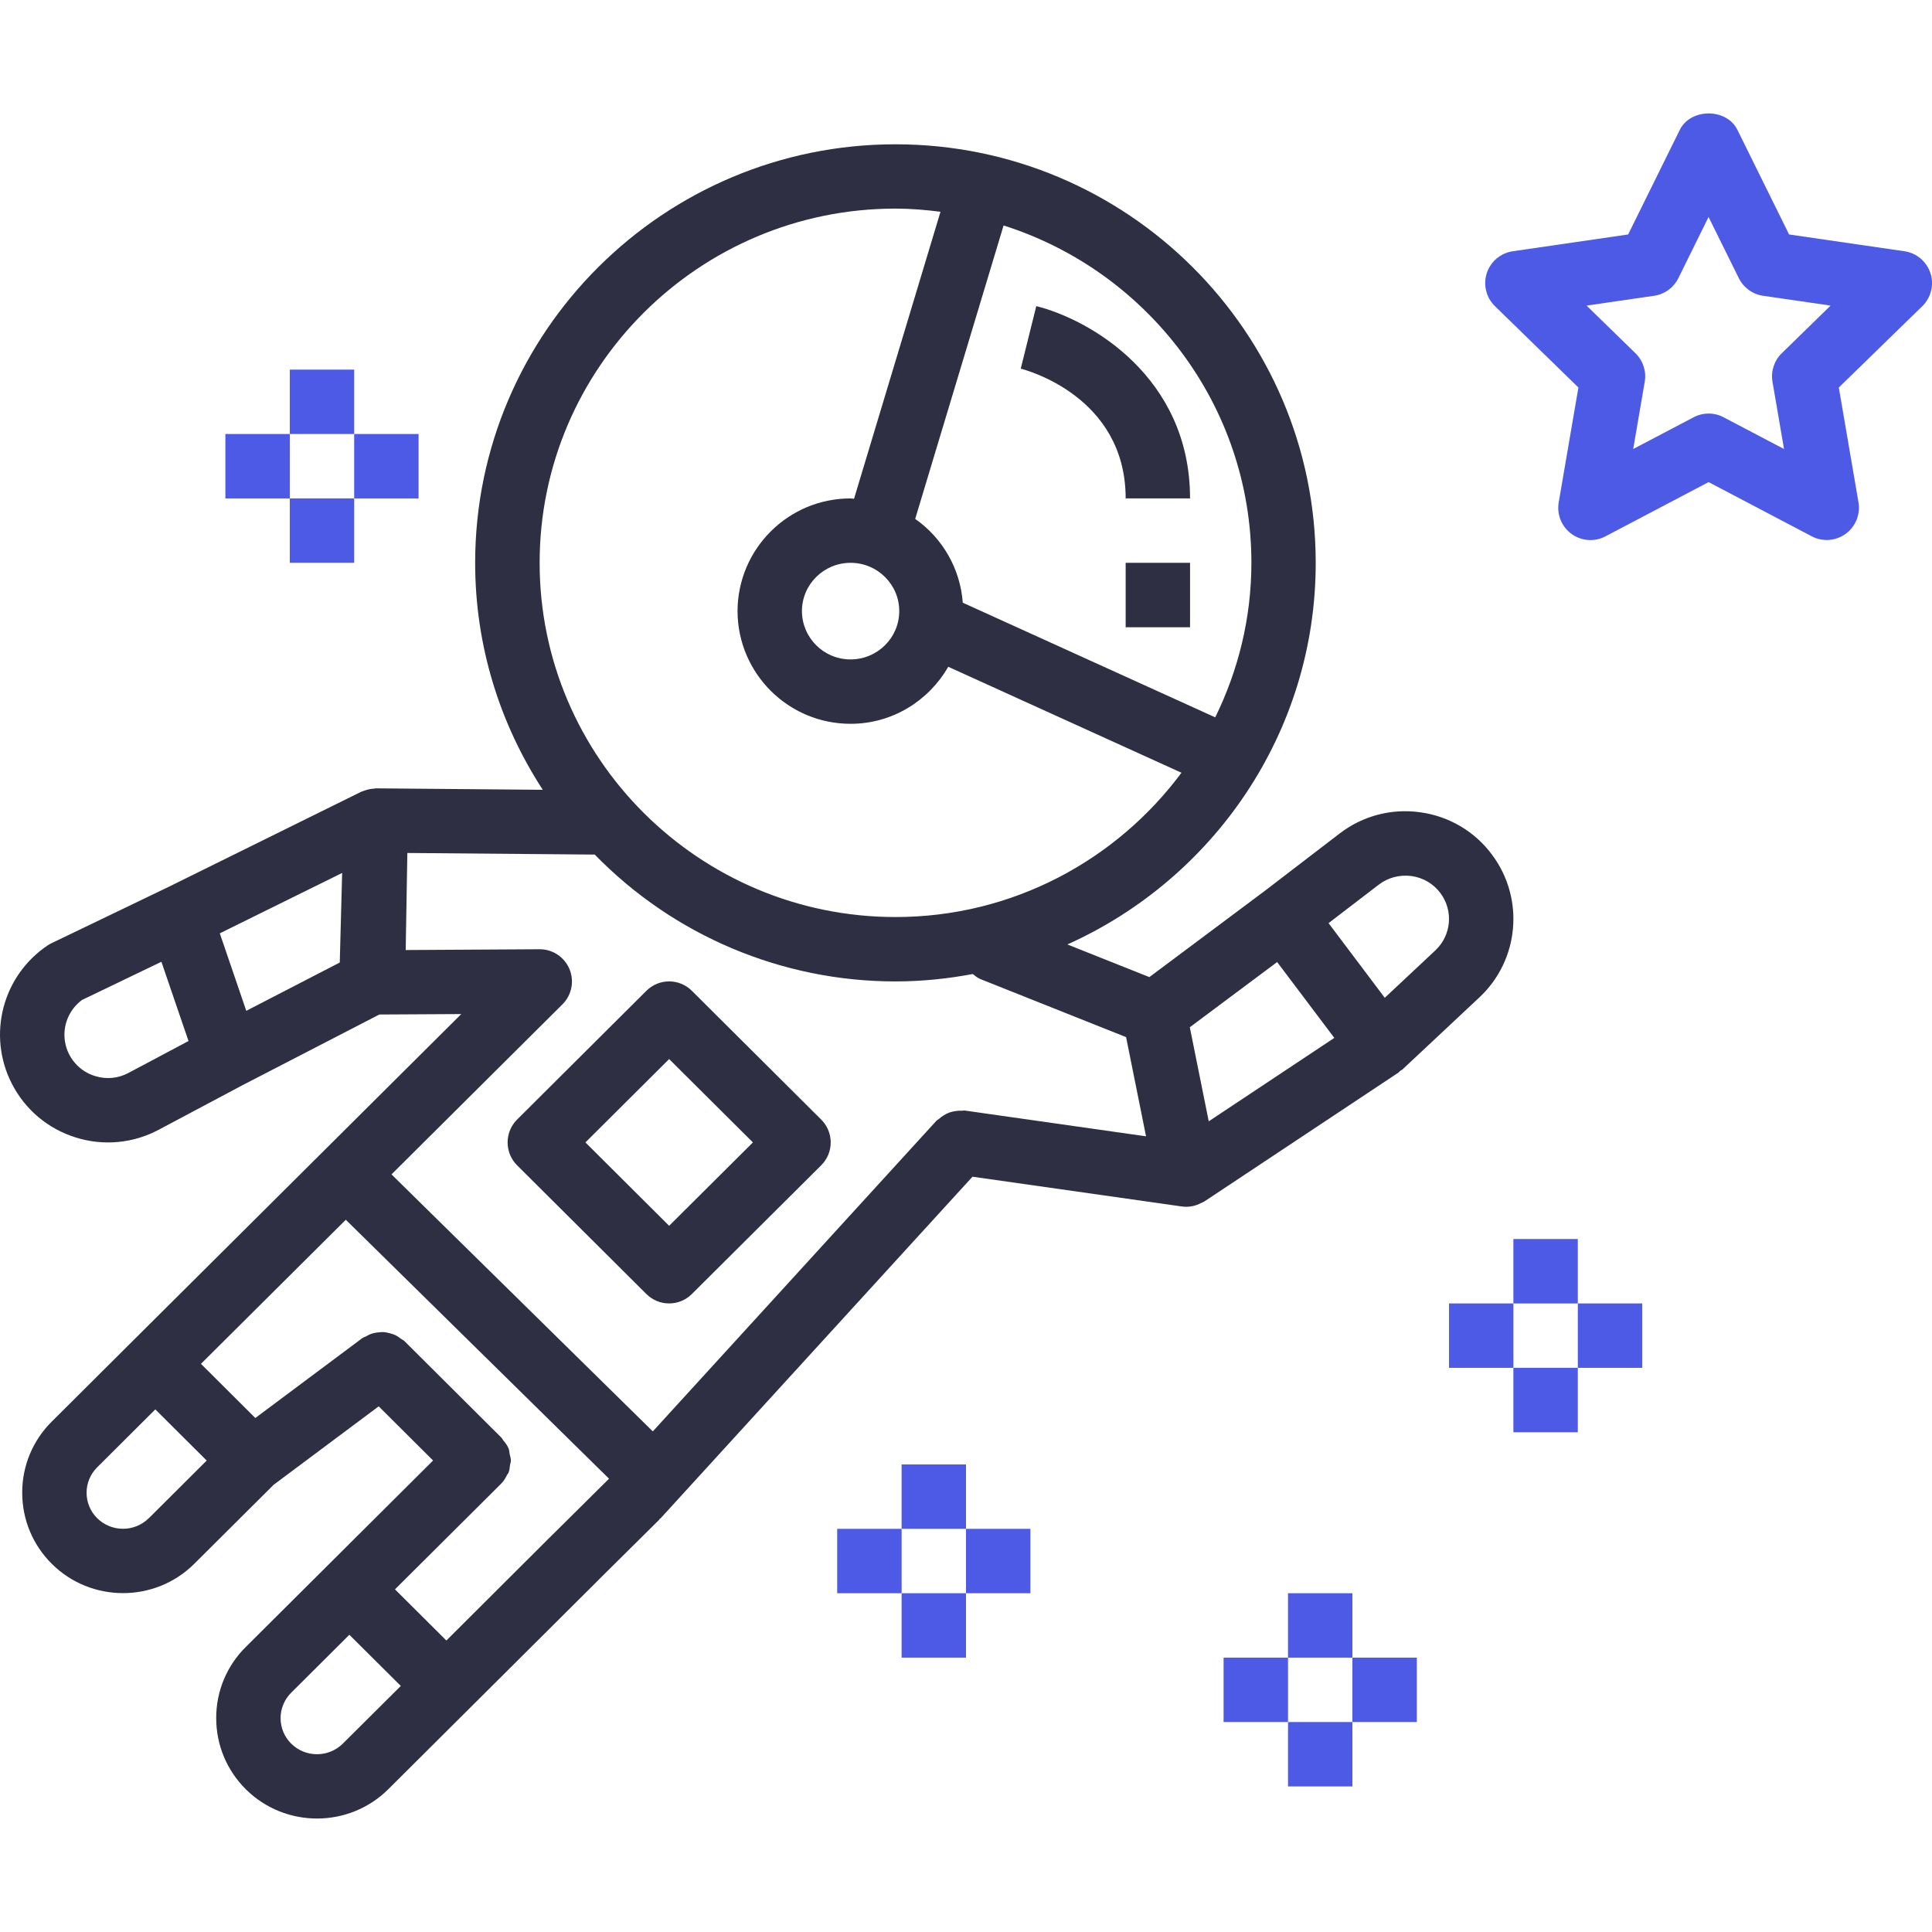
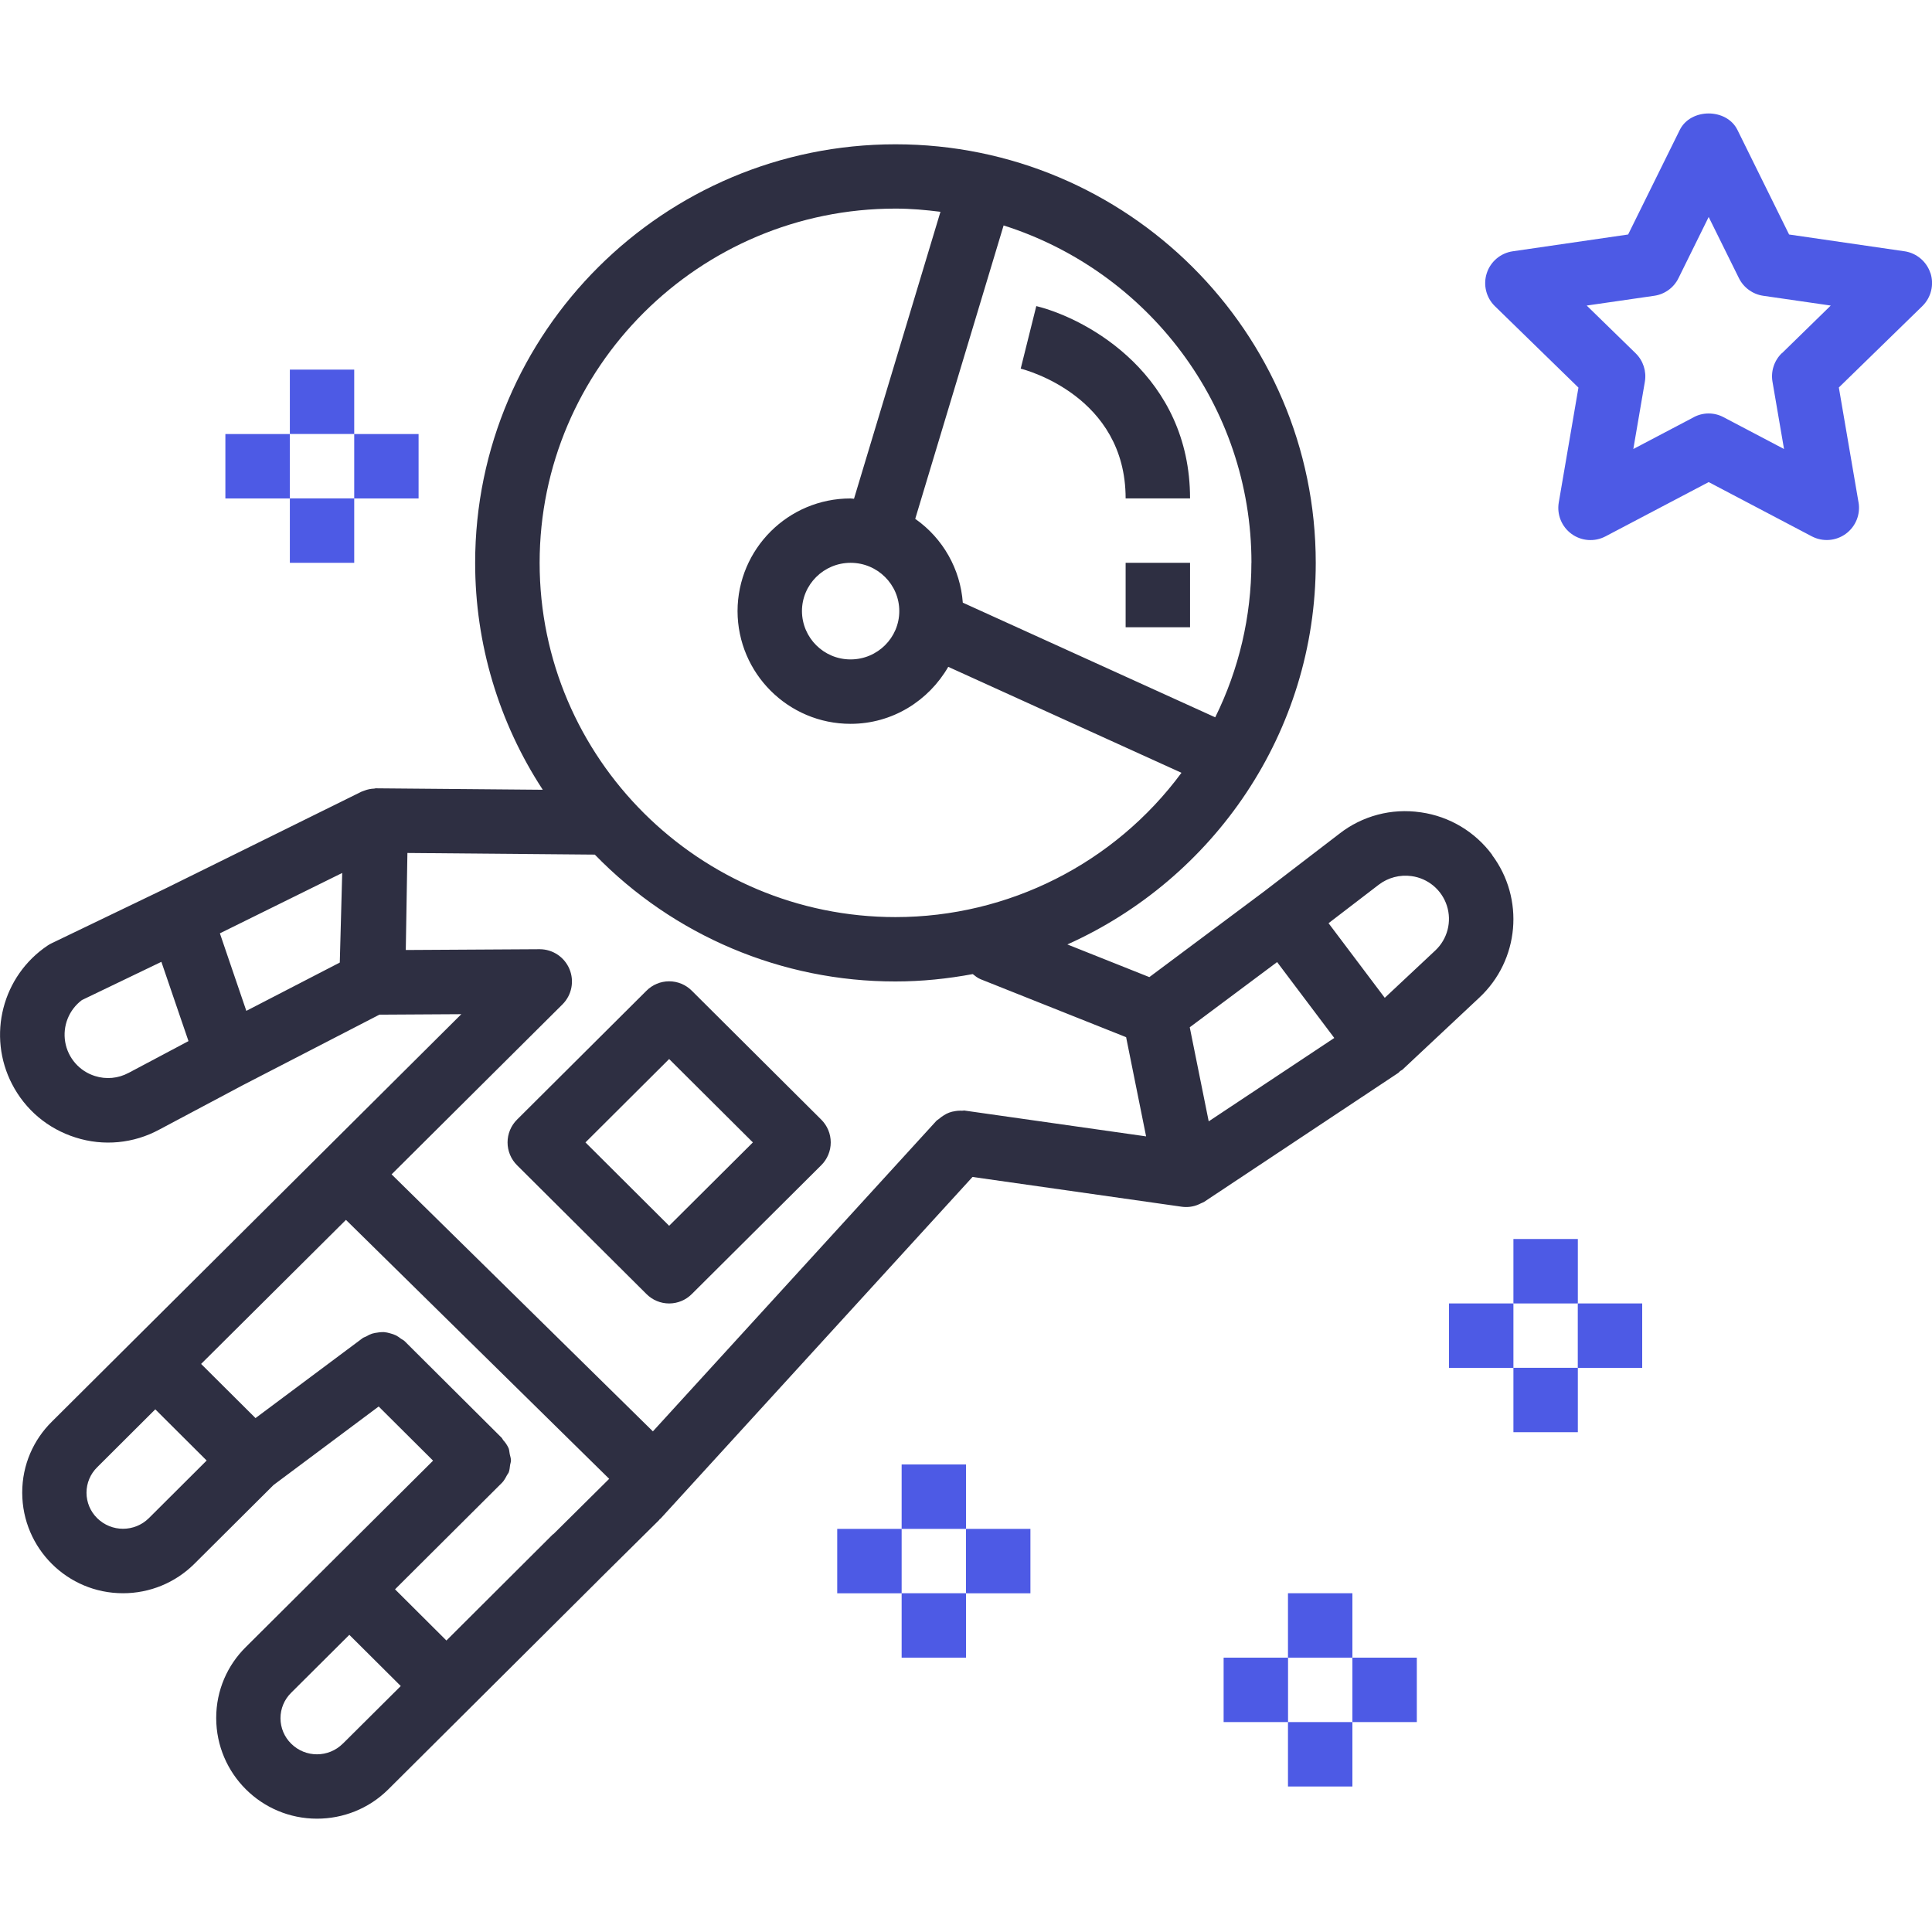
- <svg xmlns="http://www.w3.org/2000/svg" width="64" height="64" fill="none">
-   <path fill="#4D5AE5" d="M63.948 9.048a1.068 1.068 0 0 0-.86-.725l-3.822-.556-1.71-3.462c-.358-.73-1.553-.73-1.912 0l-1.71 3.462-3.82.556a1.066 1.066 0 0 0-.592 1.819l2.765 2.695-.653 3.806c-.068.4.096.804.424 1.043.332.241.765.271 1.124.081L56.6 15.97l3.418 1.797a1.068 1.068 0 0 0 1.547-1.124l-.652-3.806 2.766-2.695a1.07 1.07 0 0 0 .27-1.094Zm-4.926 2.654c-.25.244-.366.598-.306.944l.382 2.228-2.001-1.051a1.063 1.063 0 0 0-.994 0l-2.001 1.051.382-2.228a1.068 1.068 0 0 0-.307-.944l-1.62-1.579 2.238-.325c.348-.05.648-.269.803-.584l1-2.026L57.6 9.214c.156.315.456.534.804.584l2.237.325-1.618 1.579ZM52.267 41.044h-2.134v2.134h2.134v-2.134ZM52.267 45.311h-2.134v2.134h2.134V45.31Z" />
-   <path fill="#4D5AE5" d="M54.4 43.178h-2.133v2.133H54.4v-2.133ZM50.134 43.178H48v2.133h2.134v-2.133ZM44.8 52.778h-2.133v2.133H44.8v-2.133ZM44.8 57.045h-2.133v2.133H44.8v-2.133ZM46.934 54.911H44.8v2.134h2.134V54.91Z" />
-   <path fill="#4D5AE5" d="M42.667 54.911h-2.134v2.134h2.134V54.91ZM32 48.511h-2.133v2.134H32V48.51ZM32 52.778h-2.133v2.133H32v-2.133ZM34.133 50.645H32v2.133h2.133v-2.133ZM29.867 50.645h-2.134v2.133h2.134v-2.133ZM11.733 12.244H9.6v2.133h2.133v-2.133ZM11.733 16.51H9.6v2.134h2.133v-2.133ZM13.866 14.377h-2.133v2.134h2.133v-2.134ZM9.6 14.377H7.466v2.134H9.6v-2.134Z" />
-   <path fill="#2E2F42" d="M49.43 28.319a3.548 3.548 0 0 0-2.377-1.41 3.553 3.553 0 0 0-2.68.705l-2.503 1.919h-.001l-3.795 2.835-2.716-1.082c4.842-2.172 8.227-7.016 8.227-12.64C43.585 11 37.34 4.78 29.663 4.78 21.986 4.78 15.74 11 15.74 18.646c0 2.771.828 5.348 2.24 7.517l-5.528-.048h-.01c-.017 0-.03.009-.047.01a1.04 1.04 0 0 0-.31.061c-.026.01-.052.015-.077.027-.012.005-.025.006-.038.013l-6.466 3.193h-.002l-3.787 1.822a.82.82 0 0 0-.126.07A3.56 3.56 0 0 0 .393 35.9c.44.858 1.19 1.49 2.112 1.779a3.558 3.558 0 0 0 2.757-.257l2.776-1.476 4.528-2.339 2.714-.015-10.884 10.83c0 .002-.002.002-.003.003l-2.677 2.666a3.298 3.298 0 0 0-.98 2.356c0 .89.347 1.727.98 2.357.65.647 1.504.97 2.358.97.856 0 1.709-.323 2.36-.97l2.629-2.617 3.482-2.6 1.801 1.794-3.523 3.508-.003.003-2.678 2.666a3.298 3.298 0 0 0-.98 2.355c0 .89.348 1.727.98 2.358.65.646 1.505.97 2.36.97.854 0 1.71-.324 2.36-.97l2.679-2.667 4.285-4.266c0-.002 0-.003.002-.004l2.019-2-.008-.007c.013-.013.031-.017.044-.031L32.215 38.98l6.942.987a1.052 1.052 0 0 0 .525-.066c.035-.013.066-.03.1-.047.038-.019.078-.03.114-.054l6.427-4.267c.024-.016.036-.041.059-.059.025-.02.057-.028.08-.05l2.544-2.383a3.558 3.558 0 0 0 .423-4.723ZM4.26 35.54c-.346.186-.74.223-1.116.104a1.43 1.43 0 0 1-.425-2.52l2.628-1.264.632 1.849.266.776L4.26 35.54Zm6.995-3.655-3.097 1.6-.51-1.494-.367-1.073 4.053-2-.079 2.967Zm30.199-13.241c0 1.837-.438 3.57-1.198 5.119l-8.363-3.798a3.722 3.722 0 0 0-1.576-2.776l2.928-9.72C38 8.98 41.454 13.416 41.454 18.643Zm-23.578 0c0-6.47 5.289-11.734 11.789-11.734.506 0 1 .043 1.49.105l-2.864 9.507c-.038 0-.075-.011-.114-.011a3.743 3.743 0 0 0-3.745 3.733 3.743 3.743 0 0 0 3.745 3.733c1.389 0 2.589-.766 3.236-1.889l7.725 3.51c-2.15 2.893-5.59 4.78-9.473 4.78-6.5 0-11.789-5.265-11.789-11.734Zm11.913 1.6c0 .882-.724 1.6-1.612 1.6a1.608 1.608 0 0 1-1.612-1.6c0-.882.723-1.6 1.612-1.6.889 0 1.612.718 1.612 1.6ZM4.929 50.292a1.217 1.217 0 0 1-1.708.002 1.187 1.187 0 0 1 0-1.689l1.924-1.917 1.702 1.695-1.917 1.91Zm6.428 7.467a1.216 1.216 0 0 1-1.71.002 1.188 1.188 0 0 1 0-1.689l1.926-1.918.805.801.899.894-1.92 1.91Zm6.964-6.937-.004.002-3.53 3.52-.805-.801-.898-.894 3.527-3.51v-.002s.002 0 .003-.002c.08-.08.13-.176.18-.27.013-.028.04-.052.052-.08.033-.083.038-.171.05-.258.007-.049.028-.095.028-.145 0-.071-.025-.14-.04-.211-.013-.064-.013-.13-.037-.191-.04-.1-.11-.189-.183-.275-.02-.024-.027-.054-.05-.076h-.001l-.002-.004-3.214-3.2c-.034-.034-.078-.048-.116-.077a1.026 1.026 0 0 0-.174-.115.99.99 0 0 0-.187-.065 1.022 1.022 0 0 0-.206-.04 1.035 1.035 0 0 0-.19.01 1.068 1.068 0 0 0-.209.04.99.99 0 0 0-.188.09c-.04.022-.085.03-.122.057l-3.547 2.648-1.801-1.794 4.798-4.773 8.72 8.578-1.854 1.838Zm13.637-14.034c-.03-.004-.06.008-.09.006a1.044 1.044 0 0 0-.23.014c-.061.01-.119.022-.177.042a.981.981 0 0 0-.193.094c-.06.036-.114.075-.166.123-.026.022-.057.033-.08.058l-9.397 10.292-8.656-8.514 5.666-5.636a1.068 1.068 0 0 0-.759-1.822l-4.437.026.055-3.215 6.208.053a13.897 13.897 0 0 0 9.963 4.202c.875 0 1.728-.09 2.559-.245.08.064.159.129.26.17l4.819 1.92.305 1.516.356 1.77-6.006-.854Zm8.083.357-.627-3.116 2.893-2.16.758 1.005 1.136 1.508-4.16 2.763Zm7.507-5.662-1.676 1.57-1.862-2.473 1.663-1.274c.31-.24.701-.336 1.085-.286.387.054.728.256.96.568.434.584.36 1.398-.17 1.895Z" />
-   <path fill="#2E2F42" d="m27.204 37.088-4.286-4.267a1.066 1.066 0 0 0-1.505 0l-4.285 4.267a1.072 1.072 0 0 0 0 1.513l4.285 4.266a1.066 1.066 0 0 0 1.505 0l4.286-4.266a1.067 1.067 0 0 0 0-1.513Zm-5.038 3.518-2.773-2.762 2.773-2.761 2.775 2.761-2.775 2.762ZM34.328 10.142l-.515 2.071c.142.035 3.476.904 3.476 4.298h2.133c0-4.034-3.331-5.931-5.093-6.37ZM39.422 18.644h-2.133v2.134h2.133v-2.134Z" />
+ <svg xmlns="http://www.w3.org/2000/svg" width="32" height="32">
+   <path fill="#4d5ae5" d="M31.974 4.524a.535.535 0 0 0-.427-.362h-.003l-1.911-.278-.855-1.731c-.179-.365-.776-.365-.956 0l-.855 1.731-1.91.278a.533.533 0 0 0-.296.91l1.383 1.348-.326 1.903a.533.533 0 0 0 .774.561l1.709-.899 1.709.899a.534.534 0 0 0 .773-.566v.003l-.326-1.903L31.84 5.07a.535.535 0 0 0 .134-.55l.001.004zm-2.463 1.327a.534.534 0 0 0-.153.472l.191 1.114-1-.526a.524.524 0 0 0-.499.001l.003-.001-1 .526.191-1.114a.533.533 0 0 0-.153-.472l-.81-.79 1.119-.162a.531.531 0 0 0 .401-.292l.5-1.013.501 1.013a.535.535 0 0 0 .402.292l1.119.162-.809.79zm-3.377 14.671h-1.067v1.067h1.067v-1.067zm0 2.133h-1.067v1.067h1.067v-1.067z" />
+   <path fill="#4d5ae5" d="M27.2 21.589h-1.067v1.067H27.2v-1.067zm-2.133 0H24v1.067h1.067v-1.067zm-2.667 4.8h-1.067v1.067H22.4v-1.067zm0 2.134h-1.067v1.067H22.4v-1.067zm1.067-1.067H22.4v1.067h1.067v-1.067zM21.334 27.456h-1.067v1.067h1.067v-1.067zM16 24.256h-1.066v1.067H16v-1.067zm0 2.133h-1.066v1.067H16v-1.067zm1.067-1.066H16v1.067h1.067v-1.067zm-2.133 0h-1.067v1.067h1.067v-1.067zM5.867 6.122H4.801v1.066h1.066V6.122zm0 2.133H4.801v1.067h1.066V8.256zm1.066-1.066H5.867v1.067h1.066V7.189zm-2.133 0H3.733v1.067H4.8V7.189z" />
+   <path fill="#2e2f42" d="M24.715 14.159a1.778 1.778 0 0 0-1.179-.704l-.009-.001a1.764 1.764 0 0 0-1.344.356l.004-.003-1.252.96-1.898 1.417-1.358-.541c2.421-1.086 4.114-3.508 4.114-6.32 0-3.823-3.122-6.933-6.961-6.933S7.87 5.5 7.87 9.323a6.86 6.86 0 0 0 1.12 3.758l-2.769-.024c-.008 0-.015.005-.024.005a.495.495 0 0 0-.159.032l.004-.001c-.013.005-.026.008-.038.014-.006.002-.013.003-.019.007l-3.234 1.597-1.893.911a.429.429 0 0 0-.064.036l.001-.001a1.78 1.78 0 0 0-.593 2.304l-.005-.01c.22.429.595.745 1.056.89a1.772 1.772 0 0 0 1.388-.133l-.009.005 1.388-.738 2.264-1.169 1.357-.008-5.442 5.415-.002.002-1.339 1.333c-.303.299-.49.714-.49 1.173v.005a1.668 1.668 0 0 0 1.669 1.663 1.67 1.67 0 0 0 1.18-.485l1.314-1.308 1.741-1.3.901.897-3.102 3.088c-.303.299-.49.714-.49 1.173v.005a1.669 1.669 0 0 0 1.67 1.664c.428 0 .855-.162 1.18-.485l3.482-3.466.001-.002 1.01-1-.004-.003c.007-.006.015-.009.022-.015l5.166-5.658 3.471.494a.522.522 0 0 0 .266-.035l-.004.001c.017-.006.033-.015.05-.023.019-.009.039-.015.057-.027l3.213-2.134c.012-.008.018-.02.029-.029.012-.01.029-.014.04-.025l1.272-1.192a1.777 1.777 0 0 0 .209-2.366l.003.005zM2.13 17.77a.714.714 0 0 1-.558.052.717.717 0 0 1-.215-1.258l.002-.001 1.314-.632.316.925.133.388-.993.527zm3.498-1.827-1.548.8-.255-.747-.183-.537 2.026-1-.04 1.483zm15.099-6.621a5.79 5.79 0 0 1-.599 2.559l-4.181-1.899a1.86 1.86 0 0 0-.782-1.384l-.006-.004 1.464-4.86c2.378.755 4.105 2.974 4.105 5.587zm-11.789 0c0-3.235 2.644-5.867 5.894-5.867.253 0 .5.022.745.053l-1.432 4.753c-.019 0-.037-.005-.057-.005h-.001a1.87 1.87 0 0 0-1.871 1.866 1.872 1.872 0 0 0 1.871 1.867h.001c.694 0 1.294-.383 1.618-.944l3.863 1.755a5.891 5.891 0 0 1-4.736 2.39c-3.25 0-5.895-2.633-5.895-5.867zm5.957.8c0 .441-.362.8-.806.8h-.002a.804.804 0 0 1-.804-.8c0-.441.361-.8.806-.8s.806.359.806.8zM2.465 25.146a.609.609 0 0 1-.855 0 .591.591 0 0 1 0-.844l.962-.959.851.848-.958.955zm3.213 3.734a.606.606 0 0 1-.855.001.591.591 0 0 1 0-.844l.963-.959.852.848-.96.955zm3.483-3.469-.002.001-1.765 1.76-.851-.848 1.763-1.756.002-.001c.04-.04.065-.088.09-.135.007-.014.02-.026.026-.04.017-.041.019-.085.025-.129.004-.024.014-.047.014-.073 0-.035-.012-.07-.02-.105-.007-.032-.007-.065-.018-.096a.511.511 0 0 0-.091-.137c-.01-.012-.014-.027-.025-.038h-.001l-.001-.002-1.607-1.6c-.017-.017-.039-.024-.058-.038a.491.491 0 0 0-.084-.056l-.003-.001a.477.477 0 0 0-.09-.032l-.003-.001a.502.502 0 0 0-.101-.02h-.022a.49.49 0 0 0-.077.006h.003a.59.59 0 0 0-.108.021l.004-.001a.502.502 0 0 0-.096.046l.002-.001c-.02.011-.043.015-.061.029l-1.774 1.324-.901-.897 2.399-2.386 4.36 4.289-.927.919zm6.818-7.017c-.015-.002-.03.004-.045.003l-.026-.001a.562.562 0 0 0-.092.008h.003a.447.447 0 0 0-.186.069l.002-.001a.554.554 0 0 0-.083.061c-.013.011-.028.017-.04.029l-4.698 5.146-4.328-4.257 2.833-2.818a.535.535 0 0 0-.378-.911H8.94l-2.219.013.027-1.607 3.104.027a6.928 6.928 0 0 0 4.978 2.101h.003c.438 0 .864-.045 1.279-.122.04.032.079.064.13.085l2.41.96.331 1.643-3.003-.427zm4.041.179-.314-1.558 1.447-1.08.947 1.257-2.08 1.381zm3.754-2.831-.838.785-.931-1.236.831-.637a.73.73 0 0 1 .543-.143.716.716 0 0 1 .395 1.231z" />
+   <path fill="#2e2f42" d="m13.602 18.544-2.143-2.134a.53.53 0 0 0-.752 0l-2.143 2.134a.533.533 0 0 0 0 .756l2.143 2.133a.53.53 0 0 0 .752 0l2.143-2.133a.532.532 0 0 0 0-.756zm-2.519 1.759-1.386-1.381 1.386-1.381 1.387 1.381-1.387 1.381zm6.081-15.232-.258 1.035c.071.018 1.738.452 1.738 2.149h1.067c0-2.017-1.666-2.966-2.546-3.185zm2.547 4.251h-1.067v1.067h1.067V9.322z" />
</svg>
